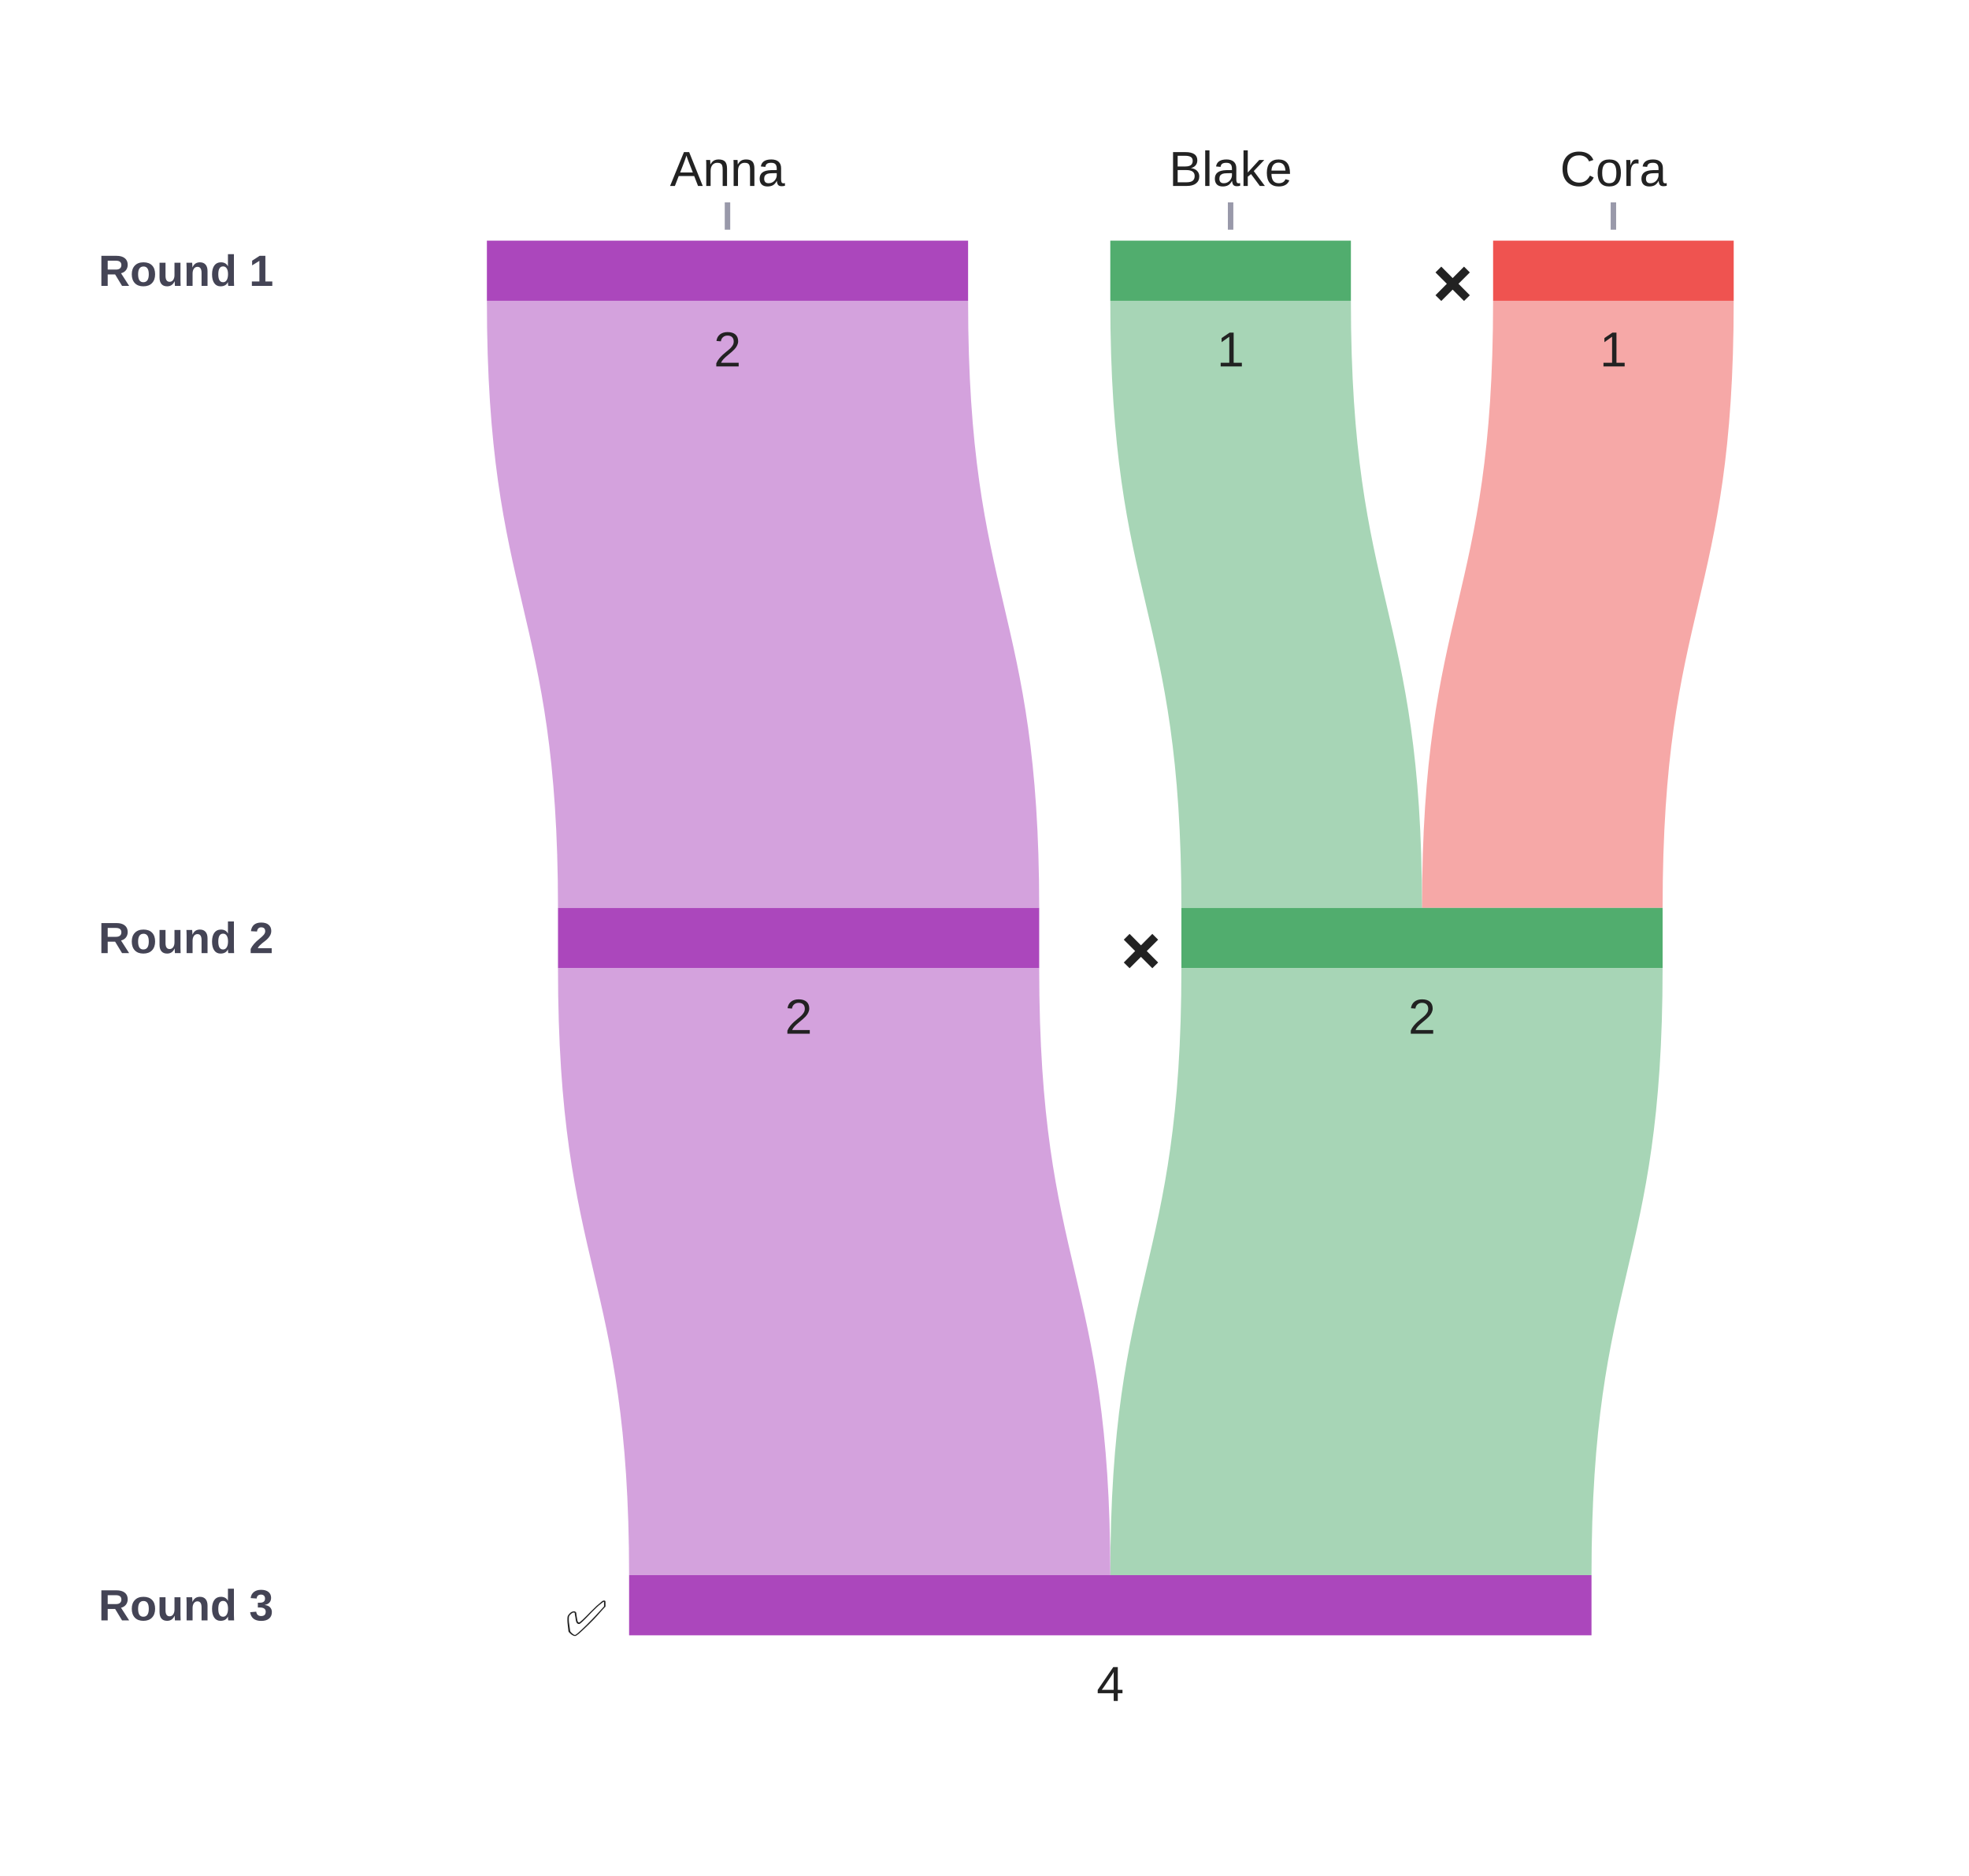
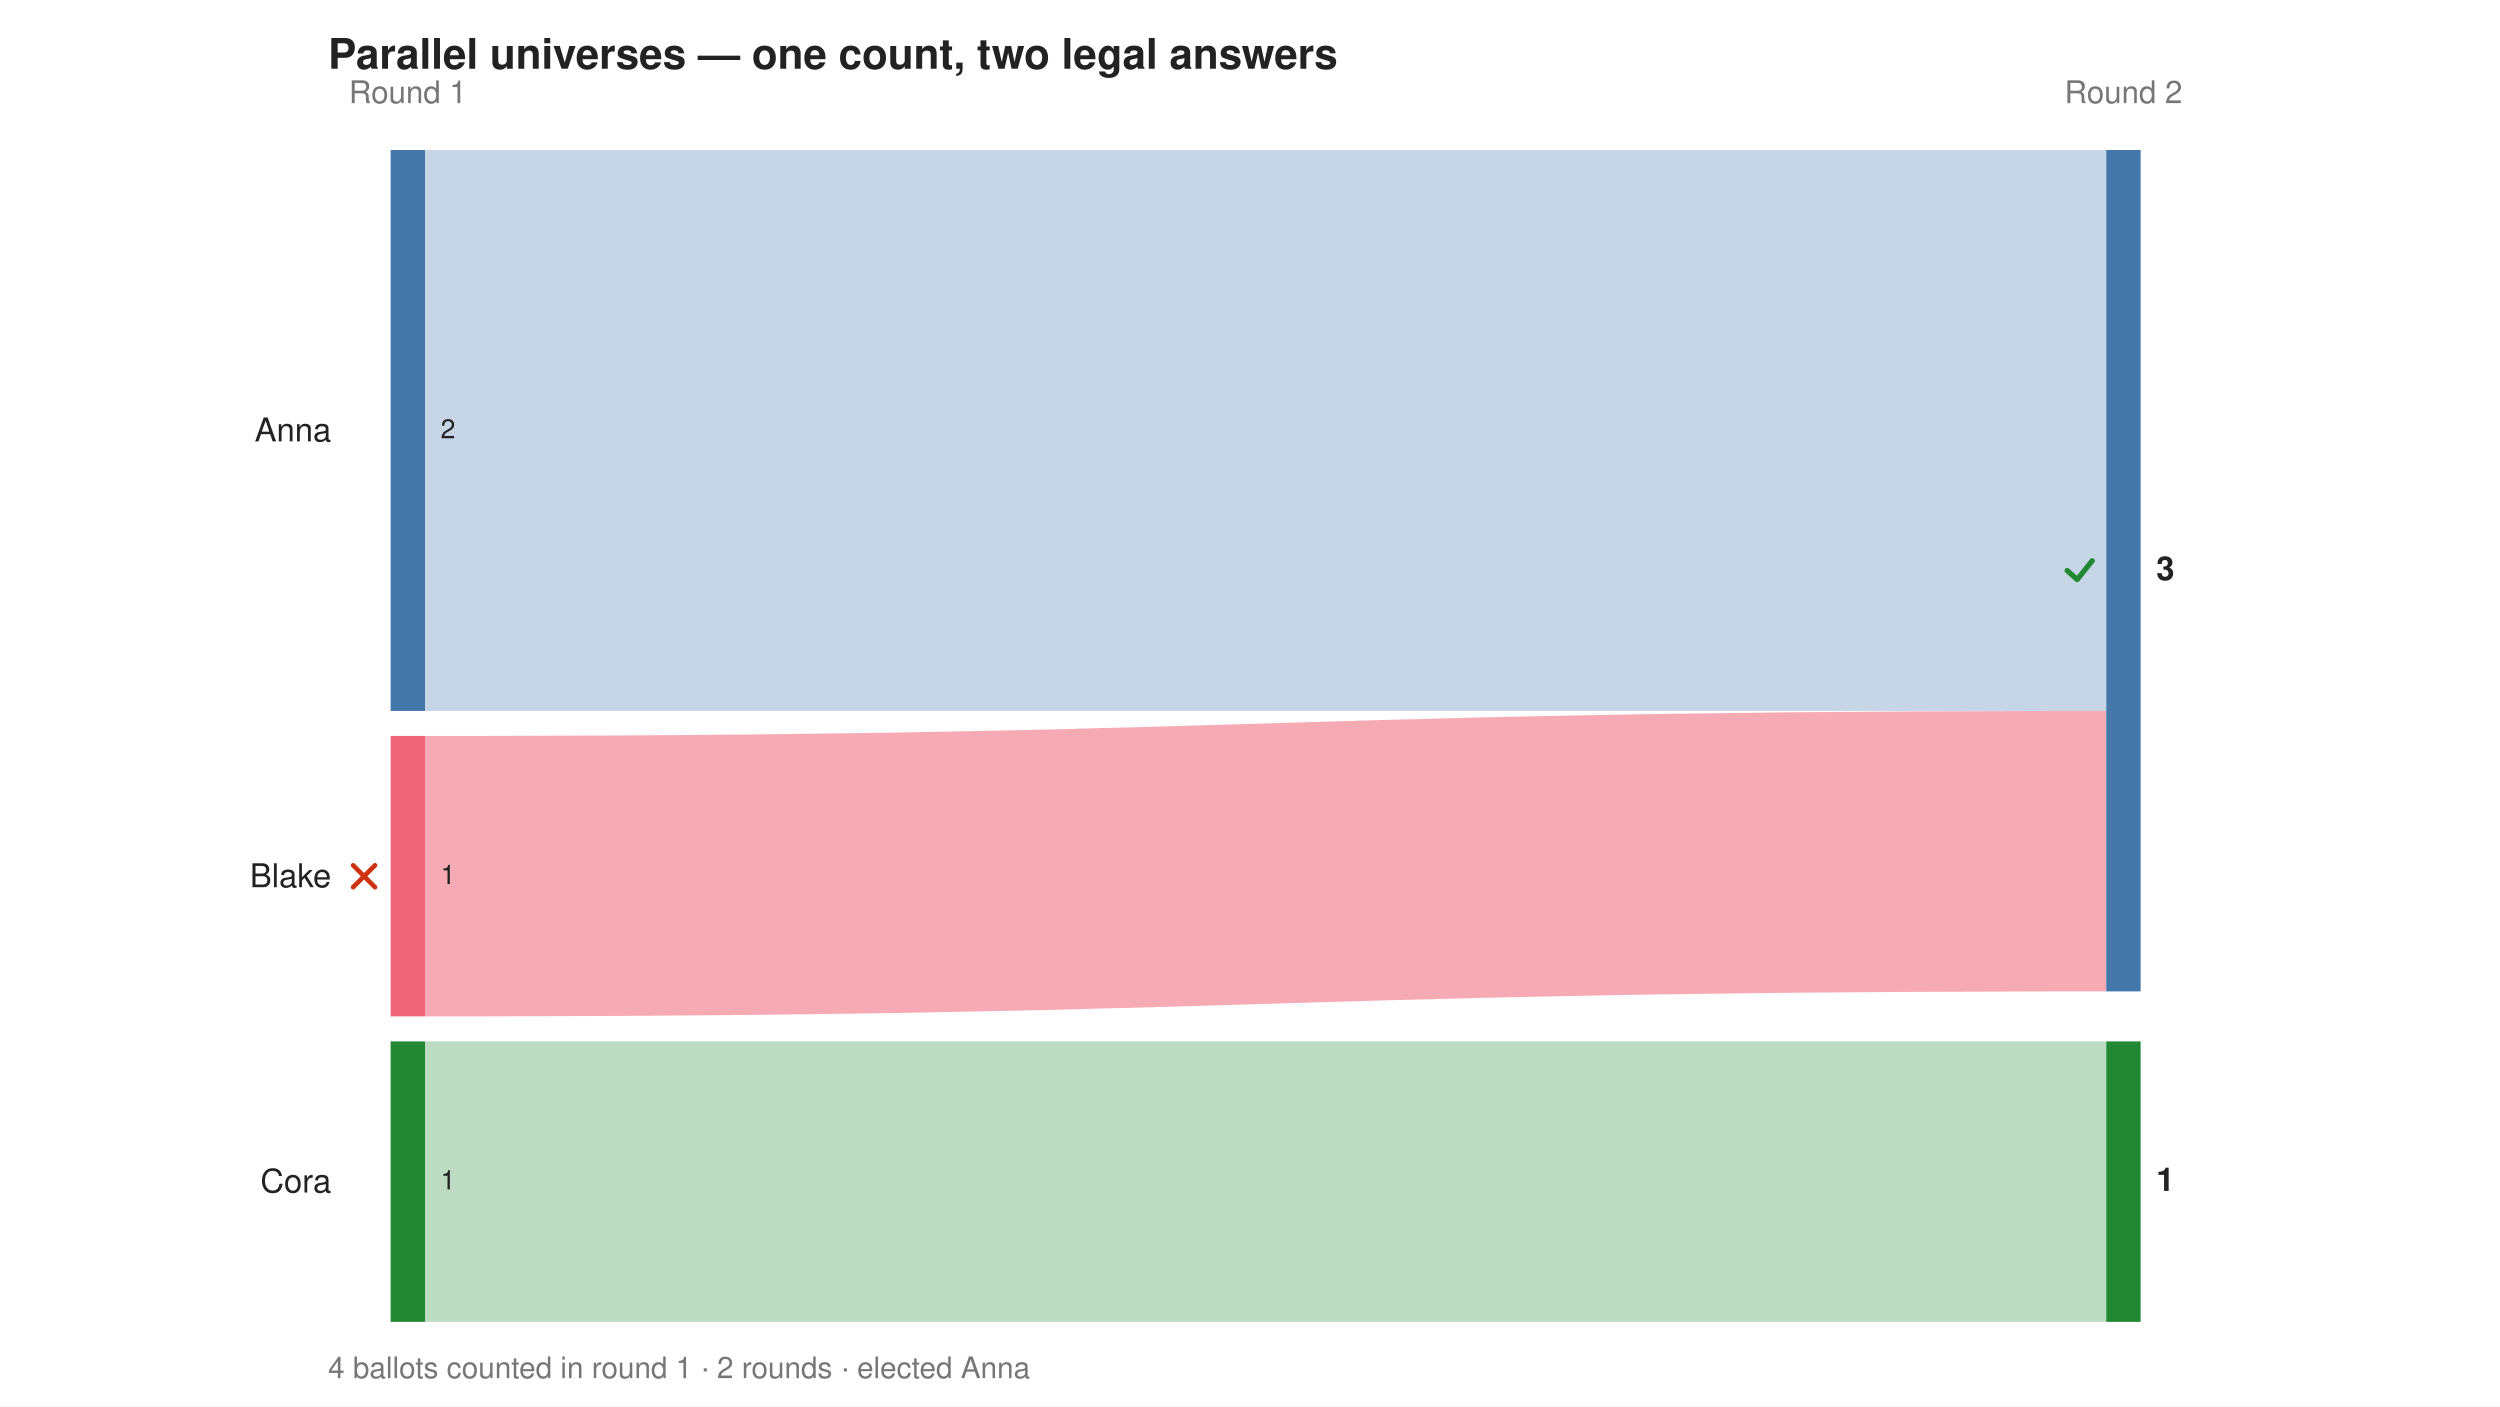
- <svg xmlns="http://www.w3.org/2000/svg" role="img" aria-label="Vote transfer Sankey diagram" width="360" height="343">
-   <style>
-   text { font-family: -apple-system, "Helvetica Neue", Arial, sans-serif; fill: #222; }
-   .value-label { font-size: 9px; }
-   .name-label  { font-size: 9px; }
-   .round-label { font-size: 8px; font-weight: 600; fill: #445; }
-   .marker      { font-size: 9px; }
-   .name-tick   { stroke: #99a; fill: none; stroke-width: 1; }
- </style>
-   <rect x="0" y="0" width="100%" height="100%" fill="#ffffff" />
-   <path class="ribbon" role="presentation" d="M272.99,55 C272.99,110.5 259.99,110.5 259.99,166 L303.98,166 C303.98,110.5 316.98,110.5 316.98,55 Z" fill="#ef5350" fill-opacity="0.5" />
-   <path class="ribbon" role="presentation" d="M89.02,55 C89.02,110.5 102.02,110.5 102.02,166 L190,166 C190,110.5 177,110.5 177,55 Z" fill="#ab47bc" fill-opacity="0.5" />
-   <path class="ribbon" role="presentation" d="M203,55 C203,110.5 216,110.5 216,166 L259.99,166 C259.99,110.5 246.99,110.5 246.99,55 Z" fill="#51ad6e" fill-opacity="0.5" />
-   <path class="ribbon" role="presentation" d="M216,177 C216,232.5 203,232.5 203,288 L290.98,288 C290.98,232.5 303.98,232.5 303.98,177 Z" fill="#51ad6e" fill-opacity="0.5" />
-   <path class="ribbon" role="presentation" d="M102.02,177 C102.02,232.5 115.02,232.5 115.02,288 L203,288 C203,232.5 190,232.5 190,177 Z" fill="#ab47bc" fill-opacity="0.5" />
-   <rect class="node" role="presentation" x="89.02" y="44" width="87.98" height="11" fill="#ab47bc" />
-   <rect class="node" role="presentation" x="203" y="44" width="43.99" height="11" fill="#51ad6e" />
-   <rect class="node" role="presentation" x="272.99" y="44" width="43.99" height="11" fill="#ef5350" />
-   <rect class="node" role="presentation" x="102.02" y="166" width="87.98" height="11" fill="#ab47bc" />
-   <rect class="node" role="presentation" x="216" y="166" width="87.98" height="11" fill="#51ad6e" />
-   <rect class="node" role="presentation" x="115.02" y="288" width="175.96" height="11" fill="#ab47bc" />
-   <text class="value-label" text-anchor="middle" x="133.01" y="67">2</text>
-   <text class="value-label" text-anchor="middle" x="224.995" y="67">1</text>
-   <text class="value-label" text-anchor="middle" x="294.985" y="67">1</text>
-   <text class="marker" text-anchor="end" x="268.99" y="55">❌</text>
-   <text class="value-label" text-anchor="middle" x="146.01" y="189">2</text>
-   <text class="value-label" text-anchor="middle" x="259.99" y="189">2</text>
-   <text class="marker" text-anchor="end" x="212" y="177">❌</text>
-   <text class="value-label" text-anchor="middle" x="203" y="311">4</text>
-   <text class="marker" text-anchor="end" x="111.02" y="299">✅</text>
-   <text class="round-label" text-anchor="end" dominant-baseline="central" x="50" y="49.5">Round 1</text>
-   <text class="round-label" text-anchor="end" dominant-baseline="central" x="50" y="171.5">Round 2</text>
-   <text class="round-label" text-anchor="end" dominant-baseline="central" x="50" y="293.5">Round 3</text>
-   <path class="name-tick" d="M 133.01,37 L 133.01,42" />
-   <path class="name-tick" d="M 224.995,37 L 224.995,42" />
-   <path class="name-tick" d="M 294.985,37 L 294.985,42" />
-   <text class="name-label" text-anchor="middle">
-     <tspan x="133.01" y="34">Anna</tspan>
-   </text>
-   <text class="name-label" text-anchor="middle">
-     <tspan x="224.995" y="34">Blake</tspan>
-   </text>
-   <text class="name-label" text-anchor="middle">
-     <tspan x="294.985" y="34">Cora</tspan>
-   </text>
+ <svg xmlns="http://www.w3.org/2000/svg" viewBox="0 0 1600 900" width="1600" height="900" font-family="Helvetica,Arial,sans-serif">
+   <rect x="0.0" y="0.0" width="1600.0" height="900.0" fill="#FFFFFF" />
+   <text x="210.0" y="44.0" font-size="27" text-anchor="start" fill="#222222" font-weight="bold">Parallel universes — one count, two legal answers</text>
+   <text x="261.0" y="66.0" font-size="20" text-anchor="middle" fill="#767676" font-weight="normal">Round 1</text>
+   <text x="1359.0" y="66.0" font-size="20" text-anchor="middle" fill="#767676" font-weight="normal">Round 2</text>
+   <polygon points="272.0,96.0 304.9,96.0 336.5,96.0 366.8,96.0 395.9,96.0 423.8,96.0 450.6,96.0 476.4,96.0 501.1,96.0 525.0,96.0 547.9,96.0 570.1,96.0 591.4,96.0 612.1,96.0 632.1,96.0 651.6,96.0 670.5,96.0 689.0,96.0 707.0,96.0 724.7,96.0 742.1,96.0 759.3,96.0 776.3,96.0 793.2,96.0 810.0,96.0 826.8,96.0 843.7,96.0 860.7,96.0 877.9,96.0 895.3,96.0 913.0,96.0 931.0,96.0 949.5,96.0 968.4,96.0 987.9,96.0 1007.9,96.0 1028.6,96.0 1049.9,96.0 1072.1,96.0 1095.0,96.0 1118.9,96.0 1143.6,96.0 1169.4,96.0 1196.2,96.0 1224.1,96.0 1253.2,96.0 1283.5,96.0 1315.1,96.0 1348.0,96.0 1348.0,455.0 1315.1,455.0 1283.5,455.0 1253.2,455.0 1224.1,455.0 1196.2,455.0 1169.4,455.0 1143.6,455.0 1118.9,455.0 1095.0,455.0 1072.1,455.0 1049.9,455.0 1028.6,455.0 1007.9,455.0 987.9,455.0 968.4,455.0 949.5,455.0 931.0,455.0 913.0,455.0 895.3,455.0 877.9,455.0 860.7,455.0 843.7,455.0 826.8,455.0 810.0,455.0 793.2,455.0 776.3,455.0 759.3,455.0 742.1,455.0 724.7,455.0 707.0,455.0 689.0,455.0 670.5,455.0 651.6,455.0 632.1,455.0 612.1,455.0 591.4,455.0 570.1,455.0 547.9,455.0 525.0,455.0 501.1,455.0 476.4,455.0 450.6,455.0 423.8,455.0 395.9,455.0 366.8,455.0 336.5,455.0 304.9,455.0 272.0,455.0" fill="#4477AA" fill-opacity="0.3" />
+   <polygon points="272.0,471.0 304.9,471.0 336.5,470.9 366.8,470.8 395.9,470.7 423.8,470.5 450.6,470.3 476.4,470.1 501.1,469.8 525.0,469.5 547.9,469.2 570.1,468.9 591.4,468.5 612.1,468.1 632.1,467.7 651.6,467.3 670.5,466.9 689.0,466.4 707.0,465.9 724.7,465.5 742.1,465.0 759.3,464.5 776.3,464.0 793.2,463.5 810.0,463.0 826.8,462.5 843.7,462.0 860.7,461.5 877.9,461.0 895.3,460.5 913.0,460.1 931.0,459.6 949.5,459.1 968.4,458.7 987.9,458.3 1007.9,457.9 1028.6,457.5 1049.9,457.1 1072.1,456.8 1095.0,456.5 1118.9,456.2 1143.6,455.9 1169.4,455.7 1196.2,455.5 1224.1,455.3 1253.2,455.2 1283.5,455.1 1315.1,455.0 1348.0,455.0 1348.0,634.5 1315.1,634.5 1283.5,634.6 1253.2,634.7 1224.1,634.8 1196.2,635.0 1169.4,635.2 1143.6,635.4 1118.9,635.7 1095.0,636.0 1072.1,636.3 1049.9,636.6 1028.6,637.0 1007.9,637.4 987.9,637.8 968.4,638.2 949.5,638.6 931.0,639.1 913.0,639.6 895.3,640.0 877.9,640.5 860.7,641.0 843.7,641.5 826.8,642.0 810.0,642.5 793.2,643.0 776.3,643.5 759.3,644.0 742.1,644.5 724.7,645.0 707.0,645.4 689.0,645.9 670.5,646.4 651.6,646.8 632.1,647.2 612.1,647.6 591.4,648.0 570.1,648.4 547.9,648.7 525.0,649.0 501.1,649.3 476.4,649.6 450.6,649.8 423.8,650.0 395.9,650.2 366.8,650.3 336.5,650.4 304.9,650.5 272.0,650.5" fill="#EE6677" fill-opacity="0.55" />
+   <polygon points="272.0,666.5 304.9,666.5 336.5,666.5 366.8,666.5 395.9,666.5 423.8,666.5 450.6,666.5 476.4,666.5 501.1,666.5 525.0,666.5 547.9,666.5 570.1,666.5 591.4,666.5 612.1,666.5 632.1,666.5 651.6,666.5 670.5,666.5 689.0,666.5 707.0,666.5 724.7,666.5 742.1,666.5 759.3,666.5 776.3,666.5 793.2,666.5 810.0,666.5 826.8,666.5 843.7,666.5 860.7,666.5 877.9,666.5 895.3,666.5 913.0,666.5 931.0,666.5 949.5,666.5 968.4,666.5 987.9,666.5 1007.9,666.5 1028.6,666.5 1049.9,666.5 1072.1,666.5 1095.0,666.5 1118.9,666.5 1143.6,666.5 1169.4,666.5 1196.2,666.5 1224.1,666.5 1253.2,666.5 1283.5,666.5 1315.1,666.5 1348.0,666.5 1348.0,846.0 1315.1,846.0 1283.5,846.0 1253.2,846.0 1224.1,846.0 1196.2,846.0 1169.4,846.0 1143.6,846.0 1118.9,846.0 1095.0,846.0 1072.1,846.0 1049.9,846.0 1028.6,846.0 1007.9,846.0 987.9,846.0 968.4,846.0 949.5,846.0 931.0,846.0 913.0,846.0 895.3,846.0 877.9,846.0 860.7,846.0 843.7,846.0 826.8,846.0 810.0,846.0 793.2,846.0 776.3,846.0 759.3,846.0 742.1,846.0 724.7,846.0 707.0,846.0 689.0,846.0 670.5,846.0 651.6,846.0 632.1,846.0 612.1,846.0 591.4,846.0 570.1,846.0 547.9,846.0 525.0,846.0 501.1,846.0 476.4,846.0 450.6,846.0 423.8,846.0 395.9,846.0 366.8,846.0 336.5,846.0 304.9,846.0 272.0,846.0" fill="#228833" fill-opacity="0.3" />
+   <rect x="250.0" y="96.0" width="22.0" height="359.0" fill="#4477AA" />
+   <text x="212.0" y="282.5" font-size="21" text-anchor="end" fill="#222222" font-weight="normal">Anna</text>
+   <text x="282.0" y="280.5" font-size="17" text-anchor="start" fill="#222222" font-weight="normal">2</text>
+   <rect x="250.0" y="471.0" width="22.0" height="179.5" fill="#EE6677" />
+   <text x="212.0" y="567.8" font-size="21" text-anchor="end" fill="#222222" font-weight="normal">Blake</text>
+   <text x="282.0" y="565.8" font-size="17" text-anchor="start" fill="#222222" font-weight="normal">1</text>
+   <polyline points="226.0,553.8 240.0,567.8" fill="none" stroke="#CC3311" stroke-width="3.0" stroke-linecap="round" stroke-linejoin="round" />
+   <polyline points="240.0,553.8 226.0,567.8" fill="none" stroke="#CC3311" stroke-width="3.0" stroke-linecap="round" stroke-linejoin="round" />
+   <rect x="250.0" y="666.5" width="22.0" height="179.5" fill="#228833" />
+   <text x="212.0" y="763.2" font-size="21" text-anchor="end" fill="#222222" font-weight="normal">Cora</text>
+   <text x="282.0" y="761.2" font-size="17" text-anchor="start" fill="#222222" font-weight="normal">1</text>
+   <rect x="1348.0" y="96.0" width="22.0" height="538.5" fill="#4477AA" />
+   <text x="1380.0" y="371.2" font-size="21" text-anchor="start" fill="#222222" font-weight="bold">3</text>
+   <polyline points="1323.0,365.2 1329.4,370.9 1339.0,358.9" fill="none" stroke="#228833" stroke-width="3.4" stroke-linecap="round" stroke-linejoin="round" />
+   <rect x="1348.0" y="666.5" width="22.0" height="179.5" fill="#228833" />
+   <text x="1380.0" y="762.2" font-size="21" text-anchor="start" fill="#222222" font-weight="bold">1</text>
+   <text x="210.0" y="882.0" font-size="19" text-anchor="start" fill="#767676" font-weight="normal">4 ballots counted in round 1 · 2 rounds · elected Anna</text>
</svg>
